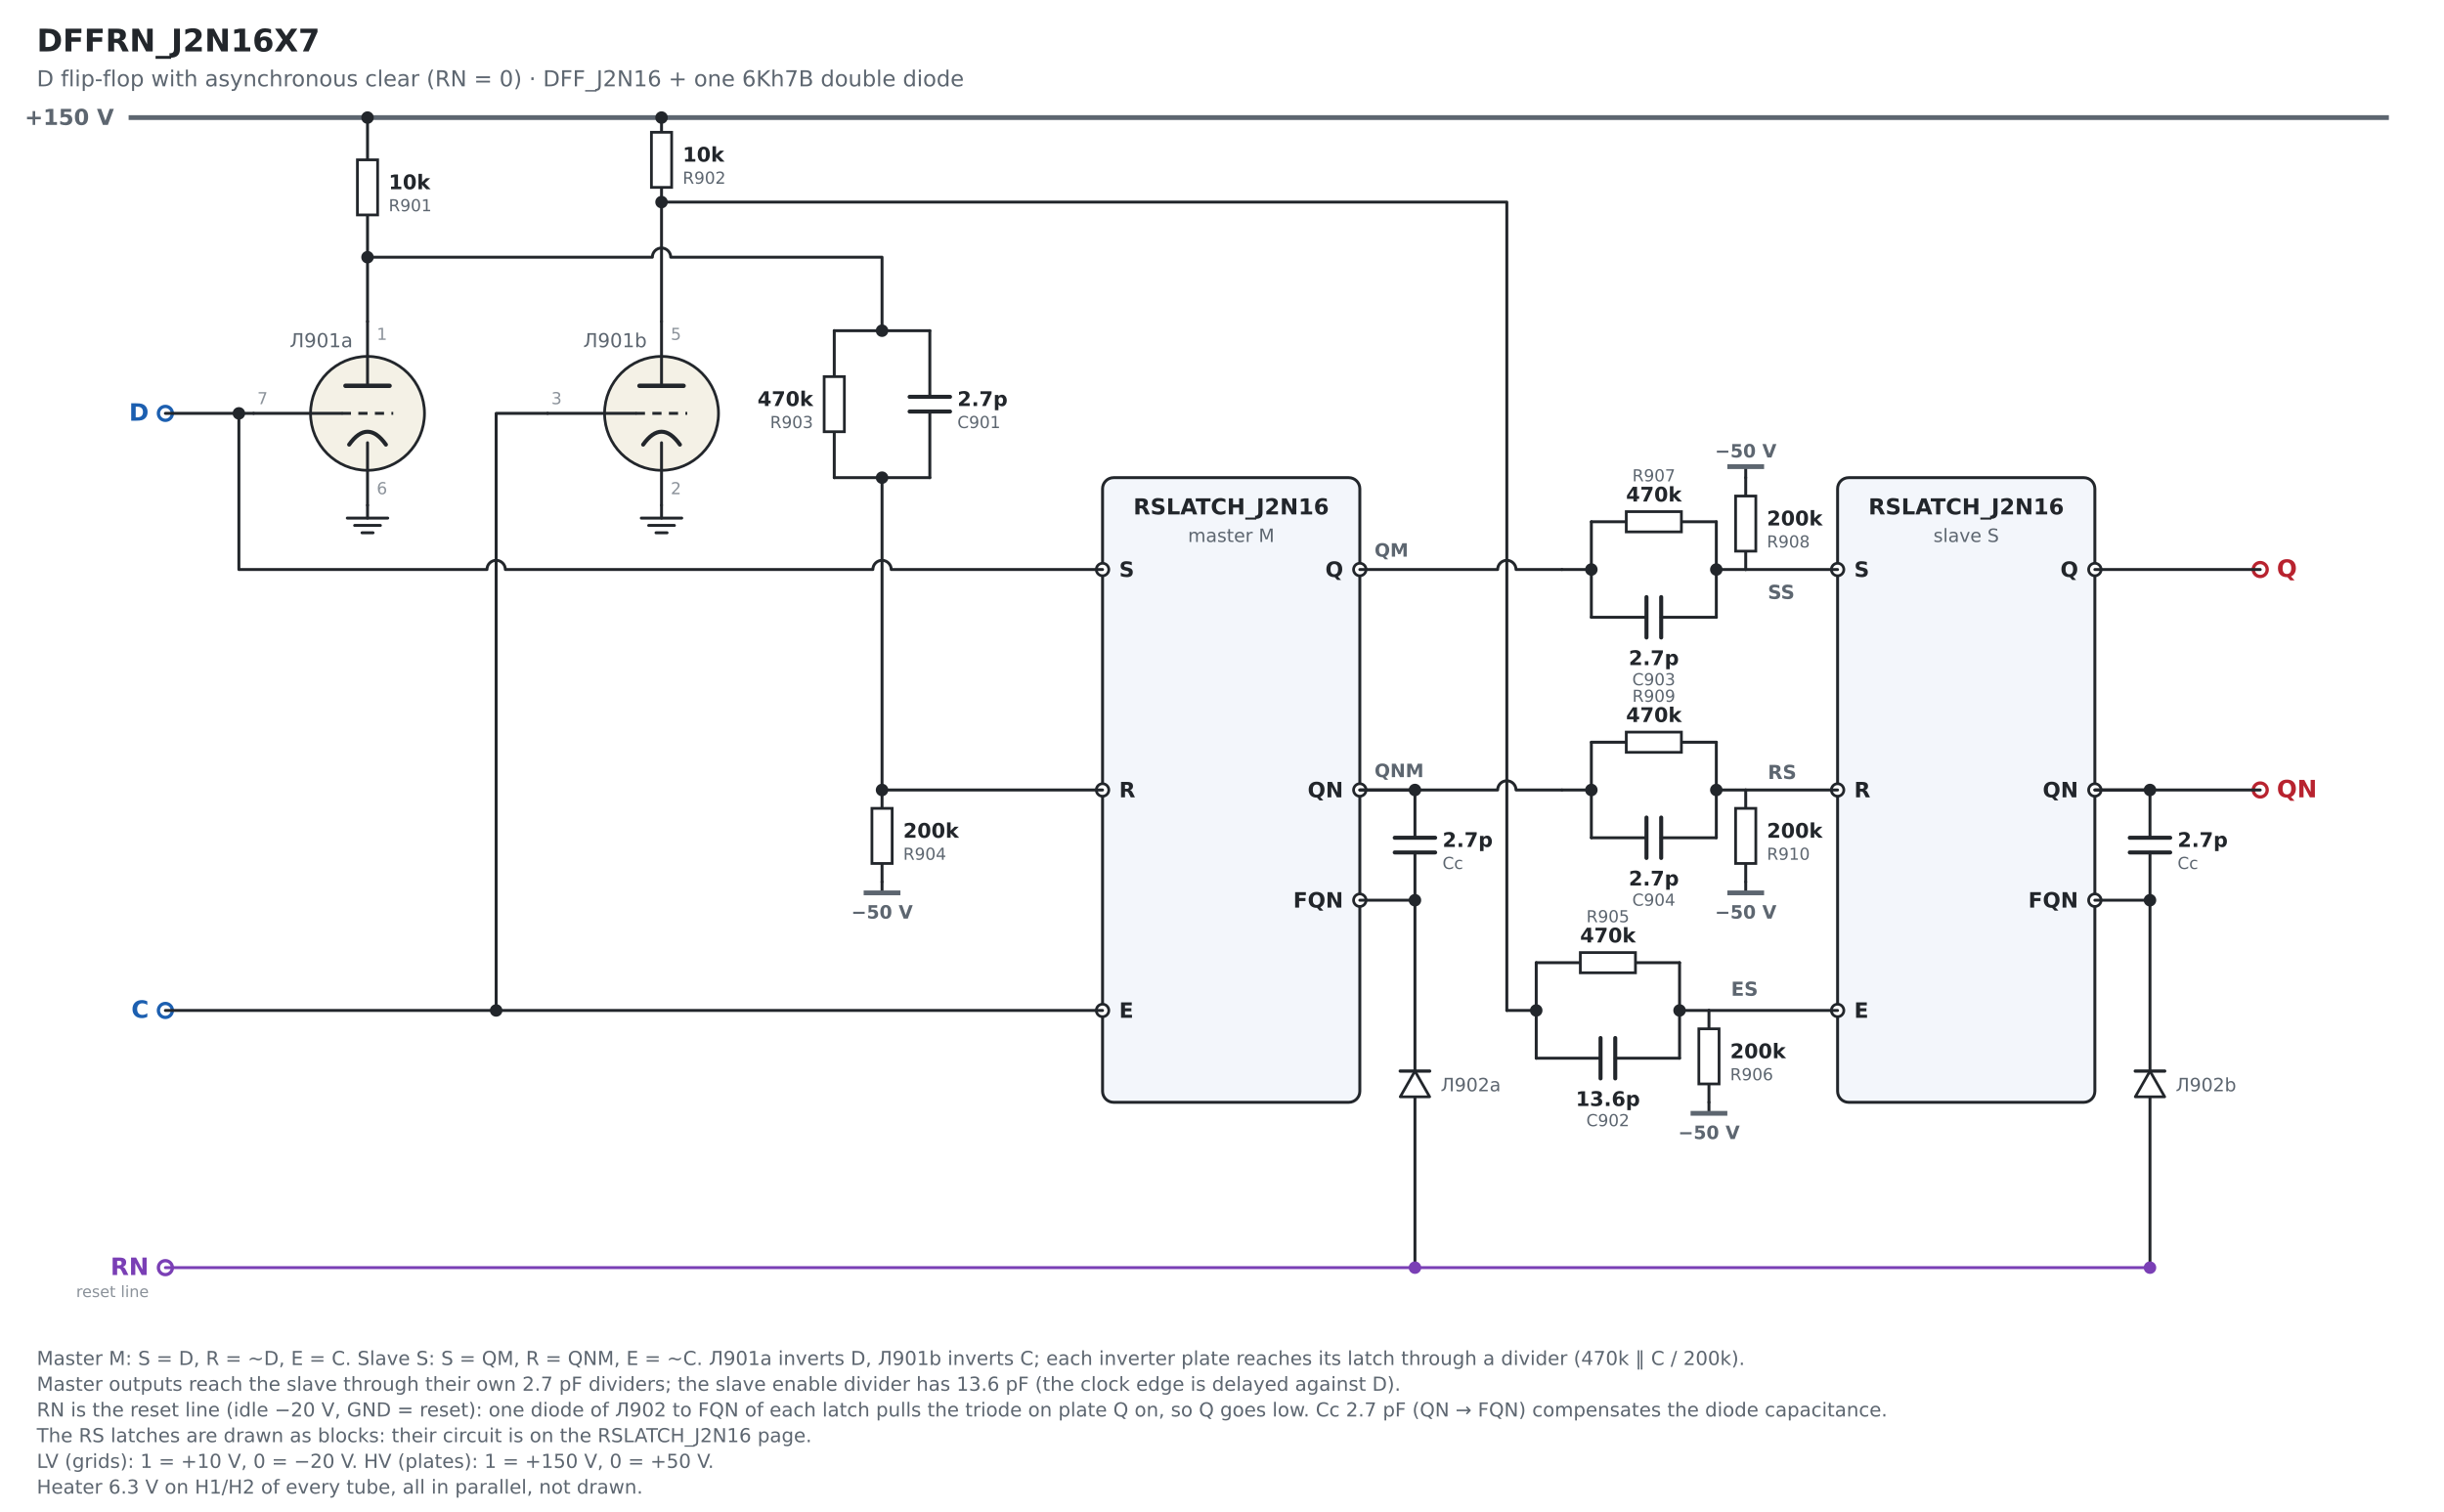
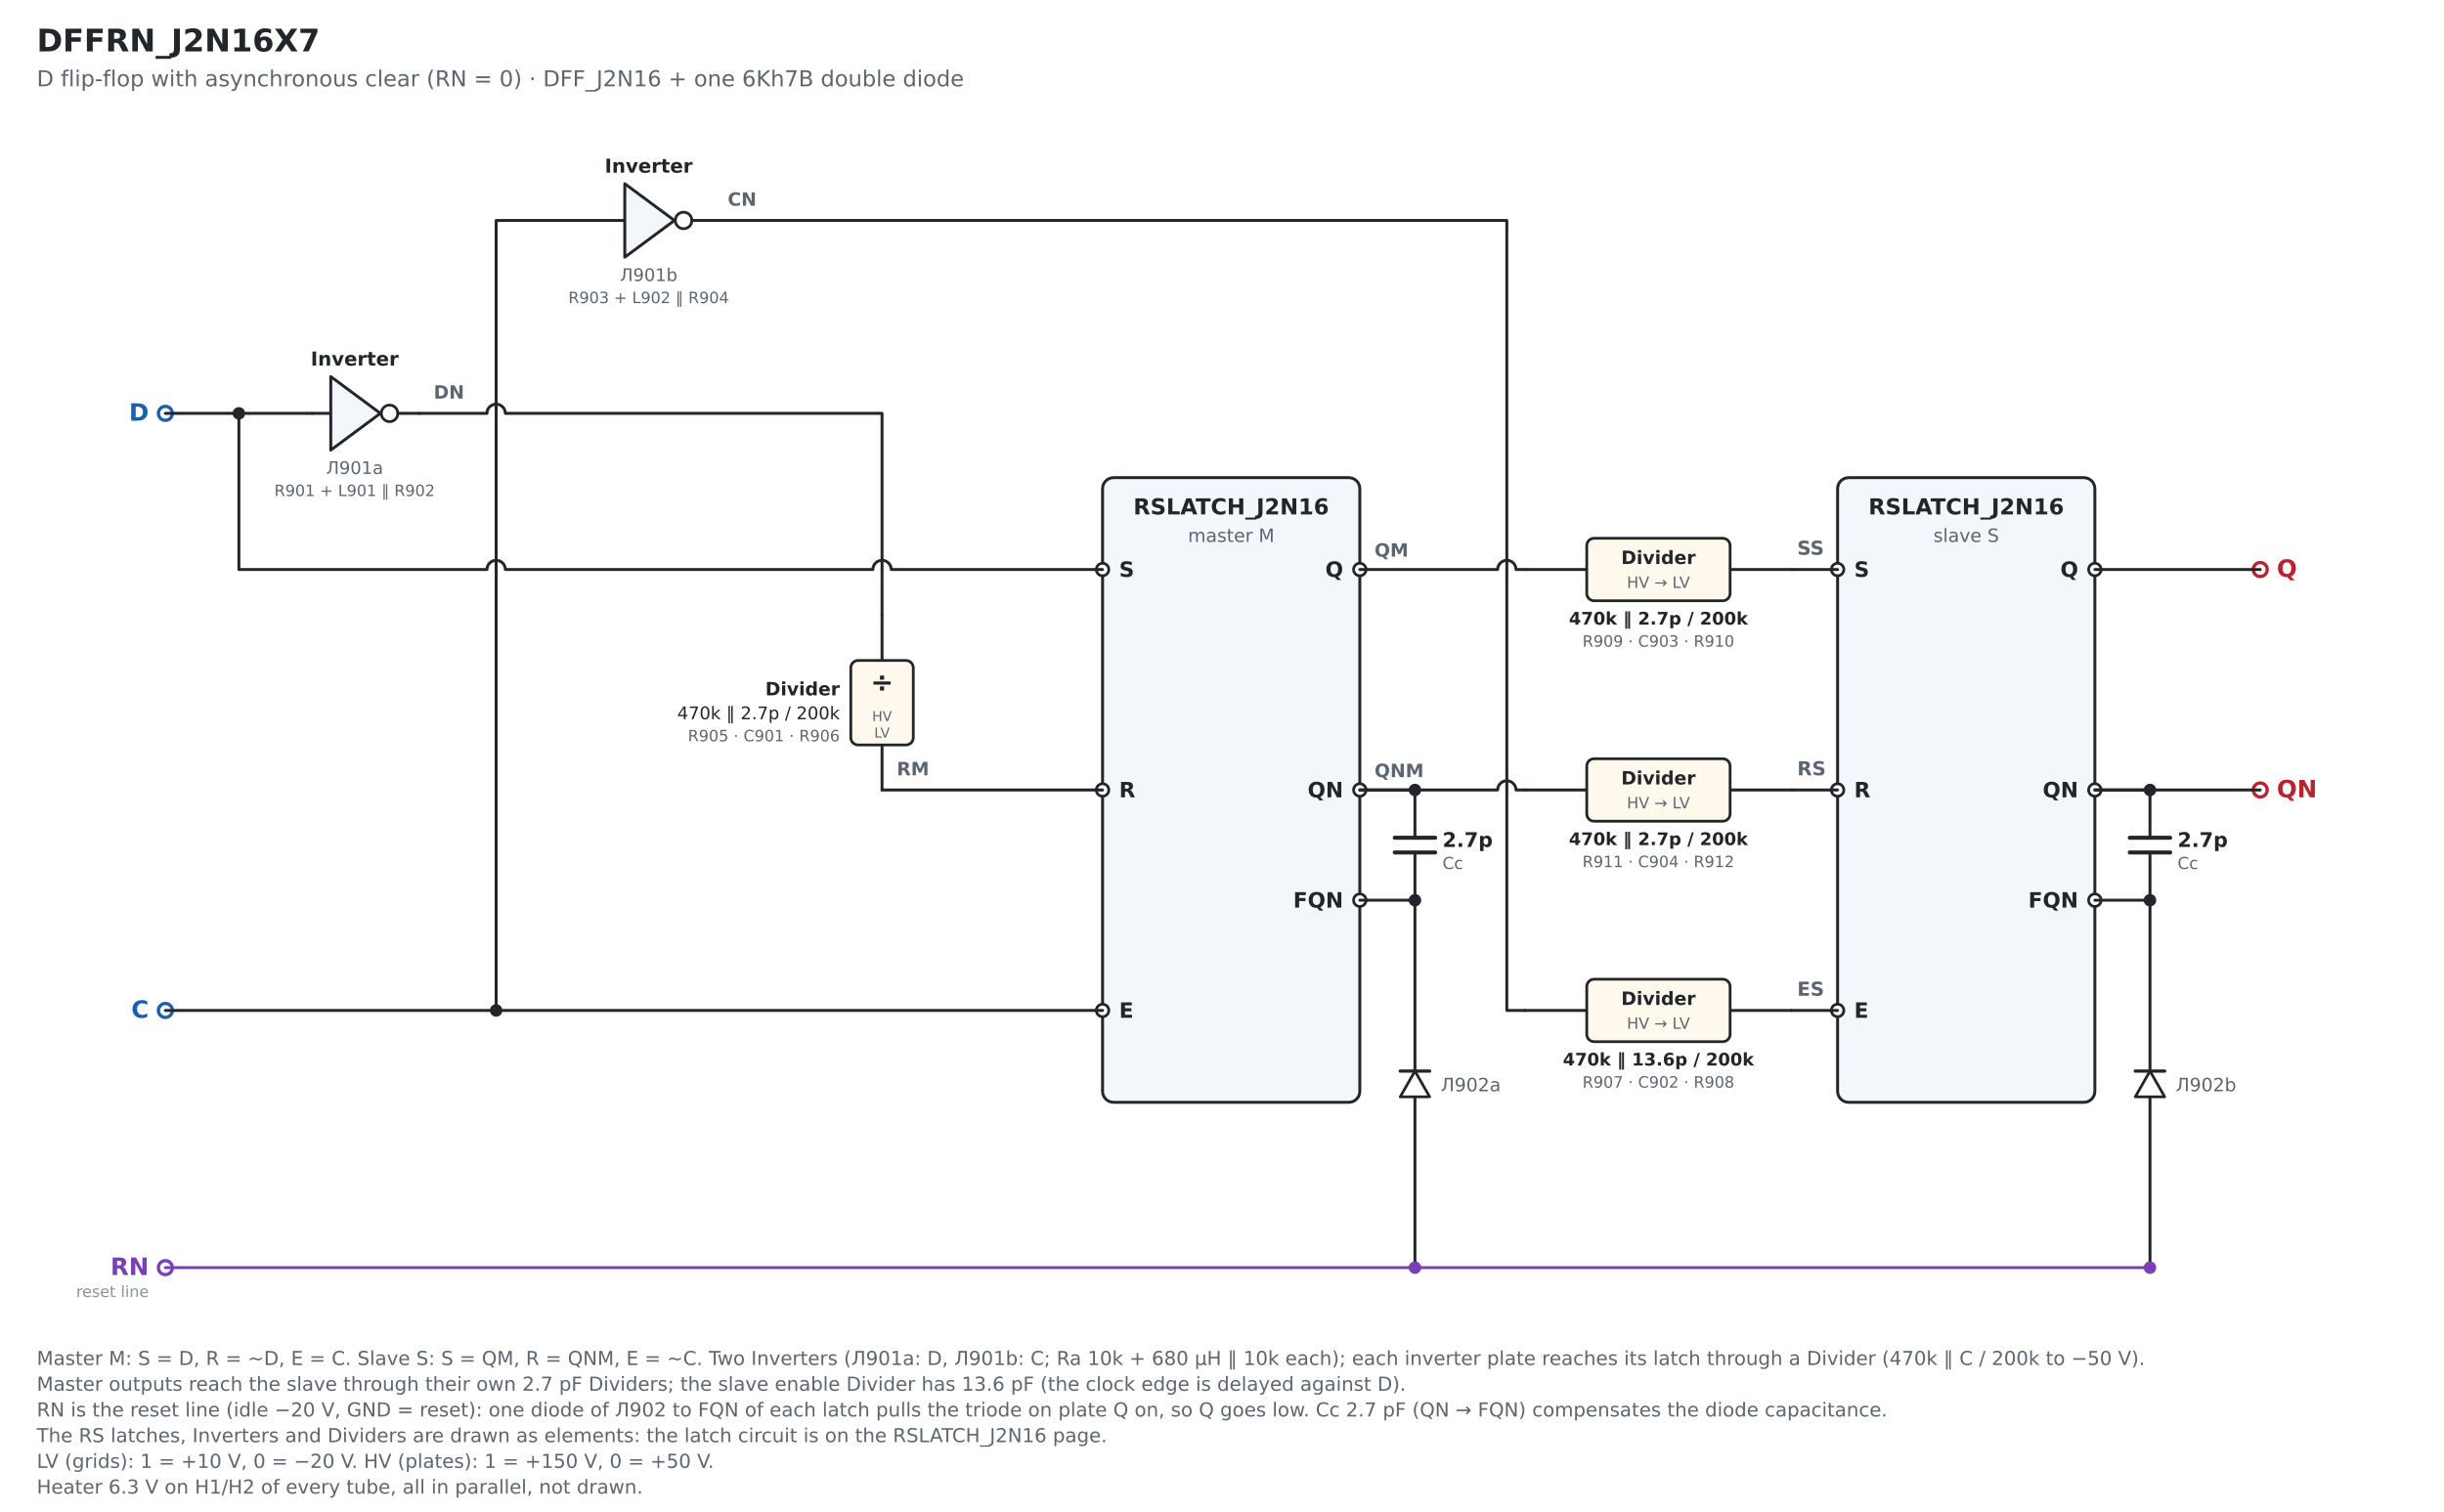
<svg xmlns="http://www.w3.org/2000/svg" viewBox="0 0 1330 823" width="1330" height="823" font-family="DejaVu Sans, Arial, sans-serif" role="img" aria-label="DFFRN_J2N16X7">
  <rect width="1330" height="823" fill="#ffffff" />
  <text x="20" y="28" font-size="17" font-weight="bold" fill="#22262b">DFFRN_J2N16X7</text>
  <text x="20" y="47" font-size="12" fill="#5d6670">D flip-flop with asynchronous clear (RN = 0)  ·  DFF_J2N16 + one 6Kh7B double diode</text>
-   <line x1="70" y1="64" x2="1300" y2="64" stroke="#5d6670" stroke-width="2.6" stroke-linecap="butt" />
-   <text x="62" y="68" font-size="12" fill="#5d6670" text-anchor="end" font-weight="bold" font-style="normal">+150 V</text>
-   <circle cx="200" cy="225" r="31" fill="#f4f1e6" stroke="#22262b" stroke-width="1.5" />
-   <line x1="188" y1="210" x2="212" y2="210" stroke="#22262b" stroke-width="2.4" stroke-linecap="round" />
-   <line x1="200" y1="210" x2="200" y2="175" stroke="#22262b" stroke-width="1.6" stroke-linecap="round" />
-   <line x1="186" y1="225" x2="214" y2="225" stroke="#22262b" stroke-width="1.6" stroke-linecap="butt" stroke-dasharray="5 4" />
-   <line x1="186" y1="225" x2="138" y2="225" stroke="#22262b" stroke-width="1.6" stroke-linecap="round" />
-   <path d="M190,242 Q200,228 210,242" stroke="#22262b" stroke-width="2.2" fill="none" stroke-linejoin="round" stroke-linecap="round" />
-   <line x1="200" y1="241" x2="200" y2="275" stroke="#22262b" stroke-width="1.6" stroke-linecap="round" />
-   <text x="205" y="185" font-size="9" fill="#8b929a" text-anchor="start" font-weight="normal" font-style="normal">1</text>
-   <text x="140" y="220" font-size="9" fill="#8b929a" text-anchor="start" font-weight="normal" font-style="normal">7</text>
-   <text x="205" y="269" font-size="9" fill="#8b929a" text-anchor="start" font-weight="normal" font-style="normal">6</text>
-   <text x="192" y="189" font-size="10.5" fill="#5d6670" text-anchor="end" font-weight="normal" font-style="normal">Л901a</text>
-   <line x1="200" y1="64" x2="200" y2="87" stroke="#22262b" stroke-width="1.6" stroke-linecap="round" />
-   <line x1="200" y1="117" x2="200" y2="140" stroke="#22262b" stroke-width="1.6" stroke-linecap="round" />
-   <rect x="194.5" y="87" width="11" height="30" fill="#fff" stroke="#22262b" stroke-width="1.5" />
-   <text x="211.5" y="103" font-size="11" fill="#22262b" text-anchor="start" font-weight="bold" font-style="normal">10k</text>
-   <text x="211.5" y="115" font-size="9" fill="#5d6670" text-anchor="start" font-weight="normal" font-style="normal">R901</text>
-   <line x1="200" y1="275" x2="200" y2="282" stroke="#22262b" stroke-width="1.6" stroke-linecap="round" />
-   <line x1="189" y1="282" x2="211" y2="282" stroke="#22262b" stroke-width="1.6" stroke-linecap="round" />
-   <line x1="193" y1="286" x2="207" y2="286" stroke="#22262b" stroke-width="1.6" stroke-linecap="round" />
-   <line x1="197" y1="290" x2="203" y2="290" stroke="#22262b" stroke-width="1.6" stroke-linecap="round" />
  <circle cx="90" cy="225" r="3.8" fill="#fff" stroke="#1c5fb0" stroke-width="1.8" />
  <text x="81" y="229" font-size="13" fill="#1c5fb0" text-anchor="end" font-weight="bold" font-style="normal">D</text>
-   <circle cx="360" cy="225" r="31" fill="#f4f1e6" stroke="#22262b" stroke-width="1.5" />
-   <line x1="348" y1="210" x2="372" y2="210" stroke="#22262b" stroke-width="2.4" stroke-linecap="round" />
-   <line x1="360" y1="210" x2="360" y2="175" stroke="#22262b" stroke-width="1.6" stroke-linecap="round" />
-   <line x1="346" y1="225" x2="374" y2="225" stroke="#22262b" stroke-width="1.6" stroke-linecap="butt" stroke-dasharray="5 4" />
-   <line x1="346" y1="225" x2="298" y2="225" stroke="#22262b" stroke-width="1.6" stroke-linecap="round" />
-   <path d="M350,242 Q360,228 370,242" stroke="#22262b" stroke-width="2.2" fill="none" stroke-linejoin="round" stroke-linecap="round" />
-   <line x1="360" y1="241" x2="360" y2="275" stroke="#22262b" stroke-width="1.6" stroke-linecap="round" />
-   <text x="365" y="185" font-size="9" fill="#8b929a" text-anchor="start" font-weight="normal" font-style="normal">5</text>
-   <text x="300" y="220" font-size="9" fill="#8b929a" text-anchor="start" font-weight="normal" font-style="normal">3</text>
-   <text x="365" y="269" font-size="9" fill="#8b929a" text-anchor="start" font-weight="normal" font-style="normal">2</text>
-   <text x="352" y="189" font-size="10.5" fill="#5d6670" text-anchor="end" font-weight="normal" font-style="normal">Л901b</text>
-   <line x1="360" y1="64" x2="360" y2="72" stroke="#22262b" stroke-width="1.6" stroke-linecap="round" />
-   <line x1="360" y1="102" x2="360" y2="110" stroke="#22262b" stroke-width="1.6" stroke-linecap="round" />
-   <rect x="354.5" y="72" width="11" height="30" fill="#fff" stroke="#22262b" stroke-width="1.5" />
-   <text x="371.5" y="88" font-size="11" fill="#22262b" text-anchor="start" font-weight="bold" font-style="normal">10k</text>
-   <text x="371.5" y="100" font-size="9" fill="#5d6670" text-anchor="start" font-weight="normal" font-style="normal">R902</text>
-   <line x1="360" y1="275" x2="360" y2="282" stroke="#22262b" stroke-width="1.6" stroke-linecap="round" />
-   <line x1="349" y1="282" x2="371" y2="282" stroke="#22262b" stroke-width="1.6" stroke-linecap="round" />
-   <line x1="353" y1="286" x2="367" y2="286" stroke="#22262b" stroke-width="1.6" stroke-linecap="round" />
-   <line x1="357" y1="290" x2="363" y2="290" stroke="#22262b" stroke-width="1.6" stroke-linecap="round" />
-   <line x1="454" y1="180" x2="454" y2="205" stroke="#22262b" stroke-width="1.6" stroke-linecap="round" />
-   <line x1="454" y1="235" x2="454" y2="260" stroke="#22262b" stroke-width="1.6" stroke-linecap="round" />
-   <rect x="448.5" y="205" width="11" height="30" fill="#fff" stroke="#22262b" stroke-width="1.5" />
-   <text x="442.5" y="221" font-size="11" fill="#22262b" text-anchor="end" font-weight="bold" font-style="normal">470k</text>
-   <text x="442.5" y="233" font-size="9" fill="#5d6670" text-anchor="end" font-weight="normal" font-style="normal">R903</text>
-   <line x1="506" y1="180" x2="506" y2="216" stroke="#22262b" stroke-width="1.6" stroke-linecap="round" />
-   <line x1="506" y1="224" x2="506" y2="260" stroke="#22262b" stroke-width="1.6" stroke-linecap="round" />
-   <line x1="495" y1="216" x2="517" y2="216" stroke="#22262b" stroke-width="2.2" stroke-linecap="round" />
-   <line x1="495" y1="224" x2="517" y2="224" stroke="#22262b" stroke-width="2.2" stroke-linecap="round" />
-   <text x="521" y="221" font-size="11" fill="#22262b" text-anchor="start" font-weight="bold" font-style="normal">2.7p</text>
-   <text x="521" y="233" font-size="9" fill="#5d6670" text-anchor="start" font-weight="normal" font-style="normal">C901</text>
-   <line x1="480" y1="430" x2="480" y2="440" stroke="#22262b" stroke-width="1.6" stroke-linecap="round" />
-   <line x1="480" y1="470" x2="480" y2="480" stroke="#22262b" stroke-width="1.6" stroke-linecap="round" />
-   <rect x="474.5" y="440" width="11" height="30" fill="#fff" stroke="#22262b" stroke-width="1.5" />
-   <text x="491.5" y="456" font-size="11" fill="#22262b" text-anchor="start" font-weight="bold" font-style="normal">200k</text>
-   <text x="491.5" y="468" font-size="9" fill="#5d6670" text-anchor="start" font-weight="normal" font-style="normal">R904</text>
-   <line x1="480" y1="480" x2="480" y2="486" stroke="#22262b" stroke-width="1.6" stroke-linecap="round" />
-   <line x1="470" y1="486" x2="490" y2="486" stroke="#5d6670" stroke-width="2.6" stroke-linecap="butt" />
-   <text x="480" y="500" font-size="10" fill="#5d6670" text-anchor="middle" font-weight="bold" font-style="normal">−50 V</text>
+   <line x1="170" y1="225" x2="180" y2="225" stroke="#22262b" stroke-width="1.6" stroke-linecap="round" />
+   <path d="M180,205 L207,225 L180,245 Z" stroke="#22262b" stroke-width="1.6" fill="#f3f6fb" stroke-linejoin="round" stroke-linecap="round" />
+   <circle cx="212" cy="225" r="4.5" fill="#fff" stroke="#22262b" stroke-width="1.5" />
+   <line x1="216.5" y1="225" x2="228" y2="225" stroke="#22262b" stroke-width="1.6" stroke-linecap="round" />
+   <text x="193" y="199" font-size="10.5" fill="#22262b" text-anchor="middle" font-weight="bold" font-style="normal">Inverter</text>
+   <text x="193" y="258" font-size="9.5" fill="#5d6670" text-anchor="middle" font-weight="normal" font-style="normal">Л901a</text>
+   <text x="193" y="270" font-size="8.5" fill="#5d6670" text-anchor="middle" font-weight="normal" font-style="normal">R901 + L901 ‖ R902</text>
+   <text x="236" y="217" font-size="10" fill="#5d6670" text-anchor="start" font-weight="bold" font-style="normal">DN</text>
+   <line x1="480" y1="335" x2="480" y2="359.5" stroke="#22262b" stroke-width="1.6" stroke-linecap="round" />
+   <line x1="480" y1="405.5" x2="480" y2="430" stroke="#22262b" stroke-width="1.6" stroke-linecap="round" />
+   <rect x="463" y="359.5" width="34" height="46" rx="4" fill="#fff8ec" stroke="#22262b" stroke-width="1.5" />
+   <text x="480" y="376.5" font-size="15" fill="#22262b" text-anchor="middle" font-weight="bold" font-style="normal">÷</text>
+   <text x="480" y="392.5" font-size="7.5" fill="#5d6670" text-anchor="middle" font-weight="normal" font-style="normal">HV</text>
+   <text x="480" y="401.5" font-size="7.5" fill="#5d6670" text-anchor="middle" font-weight="normal" font-style="normal">LV</text>
+   <text x="457" y="378.5" font-size="10" fill="#22262b" text-anchor="end" font-weight="bold" font-style="normal">Divider</text>
+   <text x="457" y="391.5" font-size="9.5" fill="#22262b" text-anchor="end" font-weight="normal" font-style="normal">470k ‖ 2.7p / 200k</text>
+   <text x="457" y="403.5" font-size="8.5" fill="#5d6670" text-anchor="end" font-weight="normal" font-style="normal">R905 · C901 · R906</text>
+   <text x="488" y="422" font-size="10" fill="#5d6670" text-anchor="start" font-weight="bold" font-style="normal">RM</text>
  <circle cx="90" cy="550" r="3.8" fill="#fff" stroke="#1c5fb0" stroke-width="1.8" />
  <text x="81" y="554" font-size="13" fill="#1c5fb0" text-anchor="end" font-weight="bold" font-style="normal">C</text>
+   <line x1="330" y1="120" x2="340" y2="120" stroke="#22262b" stroke-width="1.6" stroke-linecap="round" />
+   <path d="M340,100 L367,120 L340,140 Z" stroke="#22262b" stroke-width="1.6" fill="#f3f6fb" stroke-linejoin="round" stroke-linecap="round" />
+   <circle cx="372" cy="120" r="4.5" fill="#fff" stroke="#22262b" stroke-width="1.5" />
+   <line x1="376.5" y1="120" x2="388" y2="120" stroke="#22262b" stroke-width="1.6" stroke-linecap="round" />
+   <text x="353" y="94" font-size="10.5" fill="#22262b" text-anchor="middle" font-weight="bold" font-style="normal">Inverter</text>
+   <text x="353" y="153" font-size="9.5" fill="#5d6670" text-anchor="middle" font-weight="normal" font-style="normal">Л901b</text>
+   <text x="353" y="165" font-size="8.5" fill="#5d6670" text-anchor="middle" font-weight="normal" font-style="normal">R903 + L902 ‖ R904</text>
  <rect x="600" y="260" width="140" height="340" rx="6" fill="#f3f6fb" stroke="#22262b" stroke-width="1.6" />
  <text x="670" y="280" font-size="12" fill="#22262b" text-anchor="middle" font-weight="bold" font-style="normal">RSLATCH_J2N16</text>
  <text x="670" y="295" font-size="10" fill="#5d6670" text-anchor="middle" font-weight="normal" font-style="normal">master M</text>
  <circle cx="600" cy="310" r="3.4" fill="#fff" stroke="#22262b" stroke-width="1.5" />
  <text x="609" y="314" font-size="11.5" fill="#22262b" text-anchor="start" font-weight="bold" font-style="normal">S</text>
  <circle cx="600" cy="430" r="3.4" fill="#fff" stroke="#22262b" stroke-width="1.5" />
  <text x="609" y="434" font-size="11.5" fill="#22262b" text-anchor="start" font-weight="bold" font-style="normal">R</text>
  <circle cx="600" cy="550" r="3.4" fill="#fff" stroke="#22262b" stroke-width="1.5" />
  <text x="609" y="554" font-size="11.5" fill="#22262b" text-anchor="start" font-weight="bold" font-style="normal">E</text>
  <circle cx="740" cy="310" r="3.4" fill="#fff" stroke="#22262b" stroke-width="1.5" />
  <text x="731" y="314" font-size="11.5" fill="#22262b" text-anchor="end" font-weight="bold" font-style="normal">Q</text>
  <circle cx="740" cy="430" r="3.4" fill="#fff" stroke="#22262b" stroke-width="1.5" />
  <text x="731" y="434" font-size="11.5" fill="#22262b" text-anchor="end" font-weight="bold" font-style="normal">QN</text>
  <circle cx="740" cy="490" r="3.4" fill="#fff" stroke="#22262b" stroke-width="1.5" />
  <text x="731" y="494" font-size="11.5" fill="#22262b" text-anchor="end" font-weight="bold" font-style="normal">FQN</text>
  <rect x="1000" y="260" width="140" height="340" rx="6" fill="#f3f6fb" stroke="#22262b" stroke-width="1.6" />
  <text x="1070" y="280" font-size="12" fill="#22262b" text-anchor="middle" font-weight="bold" font-style="normal">RSLATCH_J2N16</text>
  <text x="1070" y="295" font-size="10" fill="#5d6670" text-anchor="middle" font-weight="normal" font-style="normal">slave S</text>
  <circle cx="1000" cy="310" r="3.4" fill="#fff" stroke="#22262b" stroke-width="1.5" />
  <text x="1009" y="314" font-size="11.5" fill="#22262b" text-anchor="start" font-weight="bold" font-style="normal">S</text>
  <circle cx="1000" cy="430" r="3.4" fill="#fff" stroke="#22262b" stroke-width="1.5" />
  <text x="1009" y="434" font-size="11.5" fill="#22262b" text-anchor="start" font-weight="bold" font-style="normal">R</text>
  <circle cx="1000" cy="550" r="3.4" fill="#fff" stroke="#22262b" stroke-width="1.5" />
  <text x="1009" y="554" font-size="11.5" fill="#22262b" text-anchor="start" font-weight="bold" font-style="normal">E</text>
  <circle cx="1140" cy="310" r="3.4" fill="#fff" stroke="#22262b" stroke-width="1.5" />
  <text x="1131" y="314" font-size="11.5" fill="#22262b" text-anchor="end" font-weight="bold" font-style="normal">Q</text>
  <circle cx="1140" cy="430" r="3.4" fill="#fff" stroke="#22262b" stroke-width="1.5" />
  <text x="1131" y="434" font-size="11.5" fill="#22262b" text-anchor="end" font-weight="bold" font-style="normal">QN</text>
  <circle cx="1140" cy="490" r="3.4" fill="#fff" stroke="#22262b" stroke-width="1.5" />
  <text x="1131" y="494" font-size="11.5" fill="#22262b" text-anchor="end" font-weight="bold" font-style="normal">FQN</text>
-   <line x1="836" y1="524" x2="836" y2="576" stroke="#22262b" stroke-width="1.6" stroke-linecap="round" />
-   <line x1="914" y1="524" x2="914" y2="576" stroke="#22262b" stroke-width="1.6" stroke-linecap="round" />
-   <line x1="836" y1="524" x2="860" y2="524" stroke="#22262b" stroke-width="1.6" stroke-linecap="round" />
-   <line x1="890" y1="524" x2="914" y2="524" stroke="#22262b" stroke-width="1.6" stroke-linecap="round" />
-   <rect x="860" y="518.5" width="30" height="11" fill="#fff" stroke="#22262b" stroke-width="1.5" />
-   <text x="875" y="513" font-size="11" fill="#22262b" text-anchor="middle" font-weight="bold" font-style="normal">470k</text>
-   <text x="875" y="502" font-size="9" fill="#5d6670" text-anchor="middle" font-weight="normal" font-style="normal">R905</text>
-   <line x1="836" y1="576" x2="871" y2="576" stroke="#22262b" stroke-width="1.6" stroke-linecap="round" />
-   <line x1="879" y1="576" x2="914" y2="576" stroke="#22262b" stroke-width="1.6" stroke-linecap="round" />
-   <line x1="871" y1="565" x2="871" y2="587" stroke="#22262b" stroke-width="2.2" stroke-linecap="round" />
-   <line x1="879" y1="565" x2="879" y2="587" stroke="#22262b" stroke-width="2.2" stroke-linecap="round" />
-   <text x="875" y="602" font-size="11" fill="#22262b" text-anchor="middle" font-weight="bold" font-style="normal">13.6p</text>
-   <text x="875" y="613" font-size="9" fill="#5d6670" text-anchor="middle" font-weight="normal" font-style="normal">C902</text>
-   <line x1="930" y1="550" x2="930" y2="560" stroke="#22262b" stroke-width="1.6" stroke-linecap="round" />
-   <line x1="930" y1="590" x2="930" y2="600" stroke="#22262b" stroke-width="1.6" stroke-linecap="round" />
-   <rect x="924.5" y="560" width="11" height="30" fill="#fff" stroke="#22262b" stroke-width="1.5" />
-   <text x="941.5" y="576" font-size="11" fill="#22262b" text-anchor="start" font-weight="bold" font-style="normal">200k</text>
-   <text x="941.5" y="588" font-size="9" fill="#5d6670" text-anchor="start" font-weight="normal" font-style="normal">R906</text>
-   <line x1="930" y1="600" x2="930" y2="606" stroke="#22262b" stroke-width="1.6" stroke-linecap="round" />
-   <line x1="920" y1="606" x2="940" y2="606" stroke="#5d6670" stroke-width="2.6" stroke-linecap="butt" />
-   <text x="930" y="620" font-size="10" fill="#5d6670" text-anchor="middle" font-weight="bold" font-style="normal">−50 V</text>
-   <text x="942" y="542" font-size="10.5" fill="#5d6670" text-anchor="start" font-weight="bold" font-style="normal">ES</text>
-   <line x1="866" y1="284" x2="866" y2="336" stroke="#22262b" stroke-width="1.6" stroke-linecap="round" />
-   <line x1="934" y1="284" x2="934" y2="336" stroke="#22262b" stroke-width="1.6" stroke-linecap="round" />
-   <line x1="866" y1="284" x2="885" y2="284" stroke="#22262b" stroke-width="1.6" stroke-linecap="round" />
-   <line x1="915" y1="284" x2="934" y2="284" stroke="#22262b" stroke-width="1.6" stroke-linecap="round" />
-   <rect x="885" y="278.5" width="30" height="11" fill="#fff" stroke="#22262b" stroke-width="1.5" />
-   <text x="900" y="273" font-size="11" fill="#22262b" text-anchor="middle" font-weight="bold" font-style="normal">470k</text>
-   <text x="900" y="262" font-size="9" fill="#5d6670" text-anchor="middle" font-weight="normal" font-style="normal">R907</text>
-   <line x1="866" y1="336" x2="896" y2="336" stroke="#22262b" stroke-width="1.6" stroke-linecap="round" />
-   <line x1="904" y1="336" x2="934" y2="336" stroke="#22262b" stroke-width="1.6" stroke-linecap="round" />
-   <line x1="896" y1="325" x2="896" y2="347" stroke="#22262b" stroke-width="2.2" stroke-linecap="round" />
-   <line x1="904" y1="325" x2="904" y2="347" stroke="#22262b" stroke-width="2.2" stroke-linecap="round" />
-   <text x="900" y="362" font-size="11" fill="#22262b" text-anchor="middle" font-weight="bold" font-style="normal">2.7p</text>
-   <text x="900" y="373" font-size="9" fill="#5d6670" text-anchor="middle" font-weight="normal" font-style="normal">C903</text>
-   <line x1="950" y1="260" x2="950" y2="270" stroke="#22262b" stroke-width="1.6" stroke-linecap="round" />
-   <line x1="950" y1="300" x2="950" y2="310" stroke="#22262b" stroke-width="1.6" stroke-linecap="round" />
-   <rect x="944.5" y="270" width="11" height="30" fill="#fff" stroke="#22262b" stroke-width="1.5" />
-   <text x="961.5" y="286" font-size="11" fill="#22262b" text-anchor="start" font-weight="bold" font-style="normal">200k</text>
-   <text x="961.5" y="298" font-size="9" fill="#5d6670" text-anchor="start" font-weight="normal" font-style="normal">R908</text>
-   <line x1="950" y1="260" x2="950" y2="254" stroke="#22262b" stroke-width="1.6" stroke-linecap="round" />
-   <line x1="940" y1="254" x2="960" y2="254" stroke="#5d6670" stroke-width="2.6" stroke-linecap="butt" />
-   <text x="950" y="249" font-size="10" fill="#5d6670" text-anchor="middle" font-weight="bold" font-style="normal">−50 V</text>
-   <text x="962" y="326" font-size="10.5" fill="#5d6670" text-anchor="start" font-weight="bold" font-style="normal">SS</text>
-   <line x1="866" y1="404" x2="866" y2="456" stroke="#22262b" stroke-width="1.6" stroke-linecap="round" />
-   <line x1="934" y1="404" x2="934" y2="456" stroke="#22262b" stroke-width="1.6" stroke-linecap="round" />
-   <line x1="866" y1="404" x2="885" y2="404" stroke="#22262b" stroke-width="1.6" stroke-linecap="round" />
-   <line x1="915" y1="404" x2="934" y2="404" stroke="#22262b" stroke-width="1.6" stroke-linecap="round" />
-   <rect x="885" y="398.5" width="30" height="11" fill="#fff" stroke="#22262b" stroke-width="1.5" />
-   <text x="900" y="393" font-size="11" fill="#22262b" text-anchor="middle" font-weight="bold" font-style="normal">470k</text>
-   <text x="900" y="382" font-size="9" fill="#5d6670" text-anchor="middle" font-weight="normal" font-style="normal">R909</text>
-   <line x1="866" y1="456" x2="896" y2="456" stroke="#22262b" stroke-width="1.6" stroke-linecap="round" />
-   <line x1="904" y1="456" x2="934" y2="456" stroke="#22262b" stroke-width="1.6" stroke-linecap="round" />
-   <line x1="896" y1="445" x2="896" y2="467" stroke="#22262b" stroke-width="2.2" stroke-linecap="round" />
-   <line x1="904" y1="445" x2="904" y2="467" stroke="#22262b" stroke-width="2.2" stroke-linecap="round" />
-   <text x="900" y="482" font-size="11" fill="#22262b" text-anchor="middle" font-weight="bold" font-style="normal">2.7p</text>
-   <text x="900" y="493" font-size="9" fill="#5d6670" text-anchor="middle" font-weight="normal" font-style="normal">C904</text>
-   <line x1="950" y1="430" x2="950" y2="440" stroke="#22262b" stroke-width="1.6" stroke-linecap="round" />
-   <line x1="950" y1="470" x2="950" y2="480" stroke="#22262b" stroke-width="1.6" stroke-linecap="round" />
-   <rect x="944.5" y="440" width="11" height="30" fill="#fff" stroke="#22262b" stroke-width="1.5" />
-   <text x="961.5" y="456" font-size="11" fill="#22262b" text-anchor="start" font-weight="bold" font-style="normal">200k</text>
-   <text x="961.5" y="468" font-size="9" fill="#5d6670" text-anchor="start" font-weight="normal" font-style="normal">R910</text>
-   <line x1="950" y1="480" x2="950" y2="486" stroke="#22262b" stroke-width="1.6" stroke-linecap="round" />
-   <line x1="940" y1="486" x2="960" y2="486" stroke="#5d6670" stroke-width="2.6" stroke-linecap="butt" />
-   <text x="950" y="500" font-size="10" fill="#5d6670" text-anchor="middle" font-weight="bold" font-style="normal">−50 V</text>
-   <text x="962" y="424" font-size="10.5" fill="#5d6670" text-anchor="start" font-weight="bold" font-style="normal">RS</text>
+   <text x="396" y="112" font-size="10" fill="#5d6670" text-anchor="start" font-weight="bold" font-style="normal">CN</text>
+   <line x1="830" y1="550" x2="863.5" y2="550" stroke="#22262b" stroke-width="1.6" stroke-linecap="round" />
+   <line x1="941.5" y1="550" x2="975" y2="550" stroke="#22262b" stroke-width="1.6" stroke-linecap="round" />
+   <rect x="863.5" y="533" width="78" height="34" rx="4" fill="#fff8ec" stroke="#22262b" stroke-width="1.5" />
+   <text x="902.5" y="547" font-size="10" fill="#22262b" text-anchor="middle" font-weight="bold" font-style="normal">Divider</text>
+   <text x="902.5" y="560" font-size="8.5" fill="#5d6670" text-anchor="middle" font-weight="normal" font-style="normal">HV → LV</text>
+   <text x="902.5" y="580" font-size="9.5" fill="#22262b" text-anchor="middle" font-weight="bold" font-style="normal">470k ‖ 13.6p / 200k</text>
+   <text x="902.5" y="592" font-size="8.5" fill="#5d6670" text-anchor="middle" font-weight="normal" font-style="normal">R907 · C902 · R908</text>
+   <text x="978" y="542" font-size="10.5" fill="#5d6670" text-anchor="start" font-weight="bold" font-style="normal">ES</text>
+   <line x1="830" y1="310" x2="863.5" y2="310" stroke="#22262b" stroke-width="1.6" stroke-linecap="round" />
+   <line x1="941.5" y1="310" x2="975" y2="310" stroke="#22262b" stroke-width="1.6" stroke-linecap="round" />
+   <rect x="863.5" y="293" width="78" height="34" rx="4" fill="#fff8ec" stroke="#22262b" stroke-width="1.5" />
+   <text x="902.5" y="307" font-size="10" fill="#22262b" text-anchor="middle" font-weight="bold" font-style="normal">Divider</text>
+   <text x="902.5" y="320" font-size="8.5" fill="#5d6670" text-anchor="middle" font-weight="normal" font-style="normal">HV → LV</text>
+   <text x="902.5" y="340" font-size="9.5" fill="#22262b" text-anchor="middle" font-weight="bold" font-style="normal">470k ‖ 2.7p / 200k</text>
+   <text x="902.5" y="352" font-size="8.5" fill="#5d6670" text-anchor="middle" font-weight="normal" font-style="normal">R909 · C903 · R910</text>
+   <text x="978" y="302" font-size="10.5" fill="#5d6670" text-anchor="start" font-weight="bold" font-style="normal">SS</text>
+   <line x1="830" y1="430" x2="863.5" y2="430" stroke="#22262b" stroke-width="1.6" stroke-linecap="round" />
+   <line x1="941.5" y1="430" x2="975" y2="430" stroke="#22262b" stroke-width="1.6" stroke-linecap="round" />
+   <rect x="863.5" y="413" width="78" height="34" rx="4" fill="#fff8ec" stroke="#22262b" stroke-width="1.5" />
+   <text x="902.5" y="427" font-size="10" fill="#22262b" text-anchor="middle" font-weight="bold" font-style="normal">Divider</text>
+   <text x="902.5" y="440" font-size="8.5" fill="#5d6670" text-anchor="middle" font-weight="normal" font-style="normal">HV → LV</text>
+   <text x="902.5" y="460" font-size="9.5" fill="#22262b" text-anchor="middle" font-weight="bold" font-style="normal">470k ‖ 2.7p / 200k</text>
+   <text x="902.5" y="472" font-size="8.5" fill="#5d6670" text-anchor="middle" font-weight="normal" font-style="normal">R911 · C904 · R912</text>
+   <text x="978" y="422" font-size="10.5" fill="#5d6670" text-anchor="start" font-weight="bold" font-style="normal">RS</text>
  <text x="748" y="303" font-size="10" fill="#5d6670" text-anchor="start" font-weight="bold" font-style="normal">QM</text>
  <text x="748" y="423" font-size="10" fill="#5d6670" text-anchor="start" font-weight="bold" font-style="normal">QNM</text>
  <circle cx="1230" cy="310" r="3.8" fill="#fff" stroke="#b8232f" stroke-width="1.8" />
  <text x="1239" y="314" font-size="13" fill="#b8232f" text-anchor="start" font-weight="bold" font-style="normal">Q</text>
  <circle cx="1230" cy="430" r="3.8" fill="#fff" stroke="#b8232f" stroke-width="1.8" />
  <text x="1239" y="434" font-size="13" fill="#b8232f" text-anchor="start" font-weight="bold" font-style="normal">QN</text>
  <circle cx="90" cy="690" r="3.8" fill="#fff" stroke="#7a3fb5" stroke-width="1.8" />
  <text x="81" y="694" font-size="13" fill="#7a3fb5" text-anchor="end" font-weight="bold" font-style="normal">RN</text>
  <text x="81" y="706" font-size="8.5" fill="#8b929a" text-anchor="end" font-weight="normal" font-style="normal">reset line</text>
  <line x1="770" y1="430" x2="770" y2="456" stroke="#22262b" stroke-width="1.6" stroke-linecap="round" />
  <line x1="770" y1="464" x2="770" y2="490" stroke="#22262b" stroke-width="1.6" stroke-linecap="round" />
  <line x1="759" y1="456" x2="781" y2="456" stroke="#22262b" stroke-width="2.2" stroke-linecap="round" />
  <line x1="759" y1="464" x2="781" y2="464" stroke="#22262b" stroke-width="2.2" stroke-linecap="round" />
  <text x="785" y="461" font-size="11" fill="#22262b" text-anchor="start" font-weight="bold" font-style="normal">2.7p</text>
  <text x="785" y="473" font-size="9" fill="#5d6670" text-anchor="start" font-weight="normal" font-style="normal">Cc</text>
  <line x1="770" y1="490" x2="770" y2="583" stroke="#22262b" stroke-width="1.6" stroke-linecap="round" />
  <line x1="770" y1="597" x2="770" y2="690" stroke="#22262b" stroke-width="1.6" stroke-linecap="round" />
  <path d="M762,597 L778,597 L770,583 Z" stroke="#22262b" stroke-width="1.5" fill="#fff" stroke-linejoin="round" stroke-linecap="round" />
  <line x1="762" y1="583" x2="778" y2="583" stroke="#22262b" stroke-width="1.8" stroke-linecap="round" />
  <text x="784" y="594" font-size="10" fill="#5d6670" text-anchor="start" font-weight="normal" font-style="normal">Л902a</text>
  <line x1="1170" y1="430" x2="1170" y2="456" stroke="#22262b" stroke-width="1.6" stroke-linecap="round" />
  <line x1="1170" y1="464" x2="1170" y2="490" stroke="#22262b" stroke-width="1.6" stroke-linecap="round" />
  <line x1="1159" y1="456" x2="1181" y2="456" stroke="#22262b" stroke-width="2.2" stroke-linecap="round" />
  <line x1="1159" y1="464" x2="1181" y2="464" stroke="#22262b" stroke-width="2.2" stroke-linecap="round" />
  <text x="1185" y="461" font-size="11" fill="#22262b" text-anchor="start" font-weight="bold" font-style="normal">2.7p</text>
  <text x="1185" y="473" font-size="9" fill="#5d6670" text-anchor="start" font-weight="normal" font-style="normal">Cc</text>
  <line x1="1170" y1="490" x2="1170" y2="583" stroke="#22262b" stroke-width="1.6" stroke-linecap="round" />
  <line x1="1170" y1="597" x2="1170" y2="690" stroke="#22262b" stroke-width="1.6" stroke-linecap="round" />
  <path d="M1162,597 L1178,597 L1170,583 Z" stroke="#22262b" stroke-width="1.5" fill="#fff" stroke-linejoin="round" stroke-linecap="round" />
  <line x1="1162" y1="583" x2="1178" y2="583" stroke="#22262b" stroke-width="1.8" stroke-linecap="round" />
  <text x="1184" y="594" font-size="10" fill="#5d6670" text-anchor="start" font-weight="normal" font-style="normal">Л902b</text>
-   <path d="M200,140 L200,175" fill="none" stroke="#22262b" stroke-width="1.6" stroke-linejoin="round" stroke-linecap="round" />
-   <path d="M90,225 L138,225" fill="none" stroke="#22262b" stroke-width="1.6" stroke-linejoin="round" stroke-linecap="round" />
-   <path d="M360,110 L360,175" fill="none" stroke="#22262b" stroke-width="1.6" stroke-linejoin="round" stroke-linecap="round" />
+   <path d="M90,225 L170,225" fill="none" stroke="#22262b" stroke-width="1.6" stroke-linejoin="round" stroke-linecap="round" />
  <path d="M130,225 L130,310 L265,310 a5,5 0 0 1 10,0 L475,310 a5,5 0 0 1 10,0 L600,310" fill="none" stroke="#22262b" stroke-width="1.6" stroke-linejoin="round" stroke-linecap="round" />
-   <path d="M200,140 L355,140 a5,5 0 0 1 10,0 L480,140 L480,180" fill="none" stroke="#22262b" stroke-width="1.6" stroke-linejoin="round" stroke-linecap="round" />
-   <path d="M454,180 L506,180" fill="none" stroke="#22262b" stroke-width="1.6" stroke-linejoin="round" stroke-linecap="round" />
-   <path d="M454,260 L506,260" fill="none" stroke="#22262b" stroke-width="1.6" stroke-linejoin="round" stroke-linecap="round" />
-   <path d="M480,260 L480,430" fill="none" stroke="#22262b" stroke-width="1.6" stroke-linejoin="round" stroke-linecap="round" />
+   <path d="M228,225 L265,225 a5,5 0 0 1 10,0 L480,225 L480,335" fill="none" stroke="#22262b" stroke-width="1.6" stroke-linejoin="round" stroke-linecap="round" />
  <path d="M480,430 L600,430" fill="none" stroke="#22262b" stroke-width="1.6" stroke-linejoin="round" stroke-linecap="round" />
  <path d="M90,550 L600,550" fill="none" stroke="#22262b" stroke-width="1.6" stroke-linejoin="round" stroke-linecap="round" />
-   <path d="M270,550 L270,225 L298,225" fill="none" stroke="#22262b" stroke-width="1.6" stroke-linejoin="round" stroke-linecap="round" />
-   <path d="M360,110 L820,110 L820,550" fill="none" stroke="#22262b" stroke-width="1.6" stroke-linejoin="round" stroke-linecap="round" />
-   <path d="M820,550 L836,550" fill="none" stroke="#22262b" stroke-width="1.6" stroke-linejoin="round" stroke-linecap="round" />
-   <path d="M914,550 L930,550" fill="none" stroke="#22262b" stroke-width="1.6" stroke-linejoin="round" stroke-linecap="round" />
-   <path d="M930,550 L1000,550" fill="none" stroke="#22262b" stroke-width="1.6" stroke-linejoin="round" stroke-linecap="round" />
-   <path d="M740,310 L815,310 a5,5 0 0 1 10,0 L850,310" fill="none" stroke="#22262b" stroke-width="1.6" stroke-linejoin="round" stroke-linecap="round" />
-   <path d="M850,310 L866,310" fill="none" stroke="#22262b" stroke-width="1.6" stroke-linejoin="round" stroke-linecap="round" />
-   <path d="M934,310 L950,310" fill="none" stroke="#22262b" stroke-width="1.6" stroke-linejoin="round" stroke-linecap="round" />
-   <path d="M950,310 L1000,310" fill="none" stroke="#22262b" stroke-width="1.6" stroke-linejoin="round" stroke-linecap="round" />
-   <path d="M740,430 L815,430 a5,5 0 0 1 10,0 L850,430" fill="none" stroke="#22262b" stroke-width="1.6" stroke-linejoin="round" stroke-linecap="round" />
-   <path d="M850,430 L866,430" fill="none" stroke="#22262b" stroke-width="1.6" stroke-linejoin="round" stroke-linecap="round" />
-   <path d="M934,430 L950,430" fill="none" stroke="#22262b" stroke-width="1.6" stroke-linejoin="round" stroke-linecap="round" />
-   <path d="M950,430 L1000,430" fill="none" stroke="#22262b" stroke-width="1.6" stroke-linejoin="round" stroke-linecap="round" />
+   <path d="M270,550 L270,120 L330,120" fill="none" stroke="#22262b" stroke-width="1.6" stroke-linejoin="round" stroke-linecap="round" />
+   <path d="M388,120 L820,120 L820,550 L830,550" fill="none" stroke="#22262b" stroke-width="1.6" stroke-linejoin="round" stroke-linecap="round" />
+   <path d="M975,550 L1000,550" fill="none" stroke="#22262b" stroke-width="1.6" stroke-linejoin="round" stroke-linecap="round" />
+   <path d="M740,310 L815,310 a5,5 0 0 1 10,0 L830,310" fill="none" stroke="#22262b" stroke-width="1.6" stroke-linejoin="round" stroke-linecap="round" />
+   <path d="M975,310 L1000,310" fill="none" stroke="#22262b" stroke-width="1.6" stroke-linejoin="round" stroke-linecap="round" />
+   <path d="M740,430 L815,430 a5,5 0 0 1 10,0 L830,430" fill="none" stroke="#22262b" stroke-width="1.6" stroke-linejoin="round" stroke-linecap="round" />
+   <path d="M975,430 L1000,430" fill="none" stroke="#22262b" stroke-width="1.6" stroke-linejoin="round" stroke-linecap="round" />
  <path d="M1140,310 L1230,310" fill="none" stroke="#22262b" stroke-width="1.6" stroke-linejoin="round" stroke-linecap="round" />
  <path d="M1140,430 L1230,430" fill="none" stroke="#22262b" stroke-width="1.6" stroke-linejoin="round" stroke-linecap="round" />
  <path d="M90,690 L1170,690" fill="none" stroke="#7a3fb5" stroke-width="1.6" stroke-linejoin="round" stroke-linecap="round" />
  <path d="M740,490 L770,490" fill="none" stroke="#22262b" stroke-width="1.6" stroke-linejoin="round" stroke-linecap="round" />
  <path d="M740,430 L770,430" fill="none" stroke="#22262b" stroke-width="1.6" stroke-linejoin="round" stroke-linecap="round" />
  <path d="M1140,490 L1170,490" fill="none" stroke="#22262b" stroke-width="1.6" stroke-linejoin="round" stroke-linecap="round" />
  <path d="M1140,430 L1170,430" fill="none" stroke="#22262b" stroke-width="1.6" stroke-linejoin="round" stroke-linecap="round" />
-   <circle cx="200" cy="64" r="3.4" fill="#22262b" />
-   <circle cx="200" cy="140" r="3.4" fill="#22262b" />
-   <circle cx="360" cy="64" r="3.4" fill="#22262b" />
-   <circle cx="360" cy="110" r="3.4" fill="#22262b" />
  <circle cx="130" cy="225" r="3.4" fill="#22262b" />
-   <circle cx="480" cy="180" r="3.4" fill="#22262b" />
-   <circle cx="480" cy="260" r="3.4" fill="#22262b" />
-   <circle cx="480" cy="430" r="3.4" fill="#22262b" />
  <circle cx="270" cy="550" r="3.4" fill="#22262b" />
-   <circle cx="836" cy="550" r="3.4" fill="#22262b" />
-   <circle cx="914" cy="550" r="3.4" fill="#22262b" />
-   <circle cx="866" cy="310" r="3.4" fill="#22262b" />
-   <circle cx="934" cy="310" r="3.4" fill="#22262b" />
-   <circle cx="866" cy="430" r="3.4" fill="#22262b" />
-   <circle cx="934" cy="430" r="3.4" fill="#22262b" />
  <circle cx="770" cy="490" r="3.4" fill="#22262b" />
  <circle cx="770" cy="430" r="3.4" fill="#22262b" />
  <circle cx="770" cy="690" r="3.4" fill="#7a3fb5" />
  <circle cx="1170" cy="490" r="3.4" fill="#22262b" />
  <circle cx="1170" cy="430" r="3.4" fill="#22262b" />
  <circle cx="1170" cy="690" r="3.4" fill="#7a3fb5" />
-   <text x="20" y="743" font-size="10.5" fill="#5d6670">Master M: S = D, R = ~D, E = C. Slave S: S = QM, R = QNM, E = ~C. Л901a inverts D, Л901b inverts C; each inverter plate reaches its latch through a divider (470k ‖ C / 200k).</text>
-   <text x="20" y="757" font-size="10.5" fill="#5d6670">Master outputs reach the slave through their own 2.7 pF dividers; the slave enable divider has 13.6 pF (the clock edge is delayed against D).</text>
+   <text x="20" y="743" font-size="10.5" fill="#5d6670">Master M: S = D, R = ~D, E = C. Slave S: S = QM, R = QNM, E = ~C. Two Inverters (Л901a: D, Л901b: C; Ra 10k + 680 µH ‖ 10k each); each inverter plate reaches its latch through a Divider (470k ‖ C / 200k to −50 V).</text>
+   <text x="20" y="757" font-size="10.5" fill="#5d6670">Master outputs reach the slave through their own 2.7 pF Dividers; the slave enable Divider has 13.6 pF (the clock edge is delayed against D).</text>
  <text x="20" y="771" font-size="10.5" fill="#5d6670">RN is the reset line (idle −20 V, GND = reset): one diode of Л902 to FQN of each latch pulls the triode on plate Q on, so Q goes low. Cc 2.7 pF (QN → FQN) compensates the diode capacitance.</text>
-   <text x="20" y="785" font-size="10.5" fill="#5d6670">The RS latches are drawn as blocks: their circuit is on the RSLATCH_J2N16 page.</text>
+   <text x="20" y="785" font-size="10.5" fill="#5d6670">The RS latches, Inverters and Dividers are drawn as elements: the latch circuit is on the RSLATCH_J2N16 page.</text>
  <text x="20" y="799" font-size="10.5" fill="#5d6670">LV (grids): 1 = +10 V, 0 = −20 V.   HV (plates): 1 = +150 V, 0 = +50 V.</text>
  <text x="20" y="813" font-size="10.5" fill="#5d6670">Heater 6.3 V on H1/H2 of every tube, all in parallel, not drawn.</text>
</svg>
